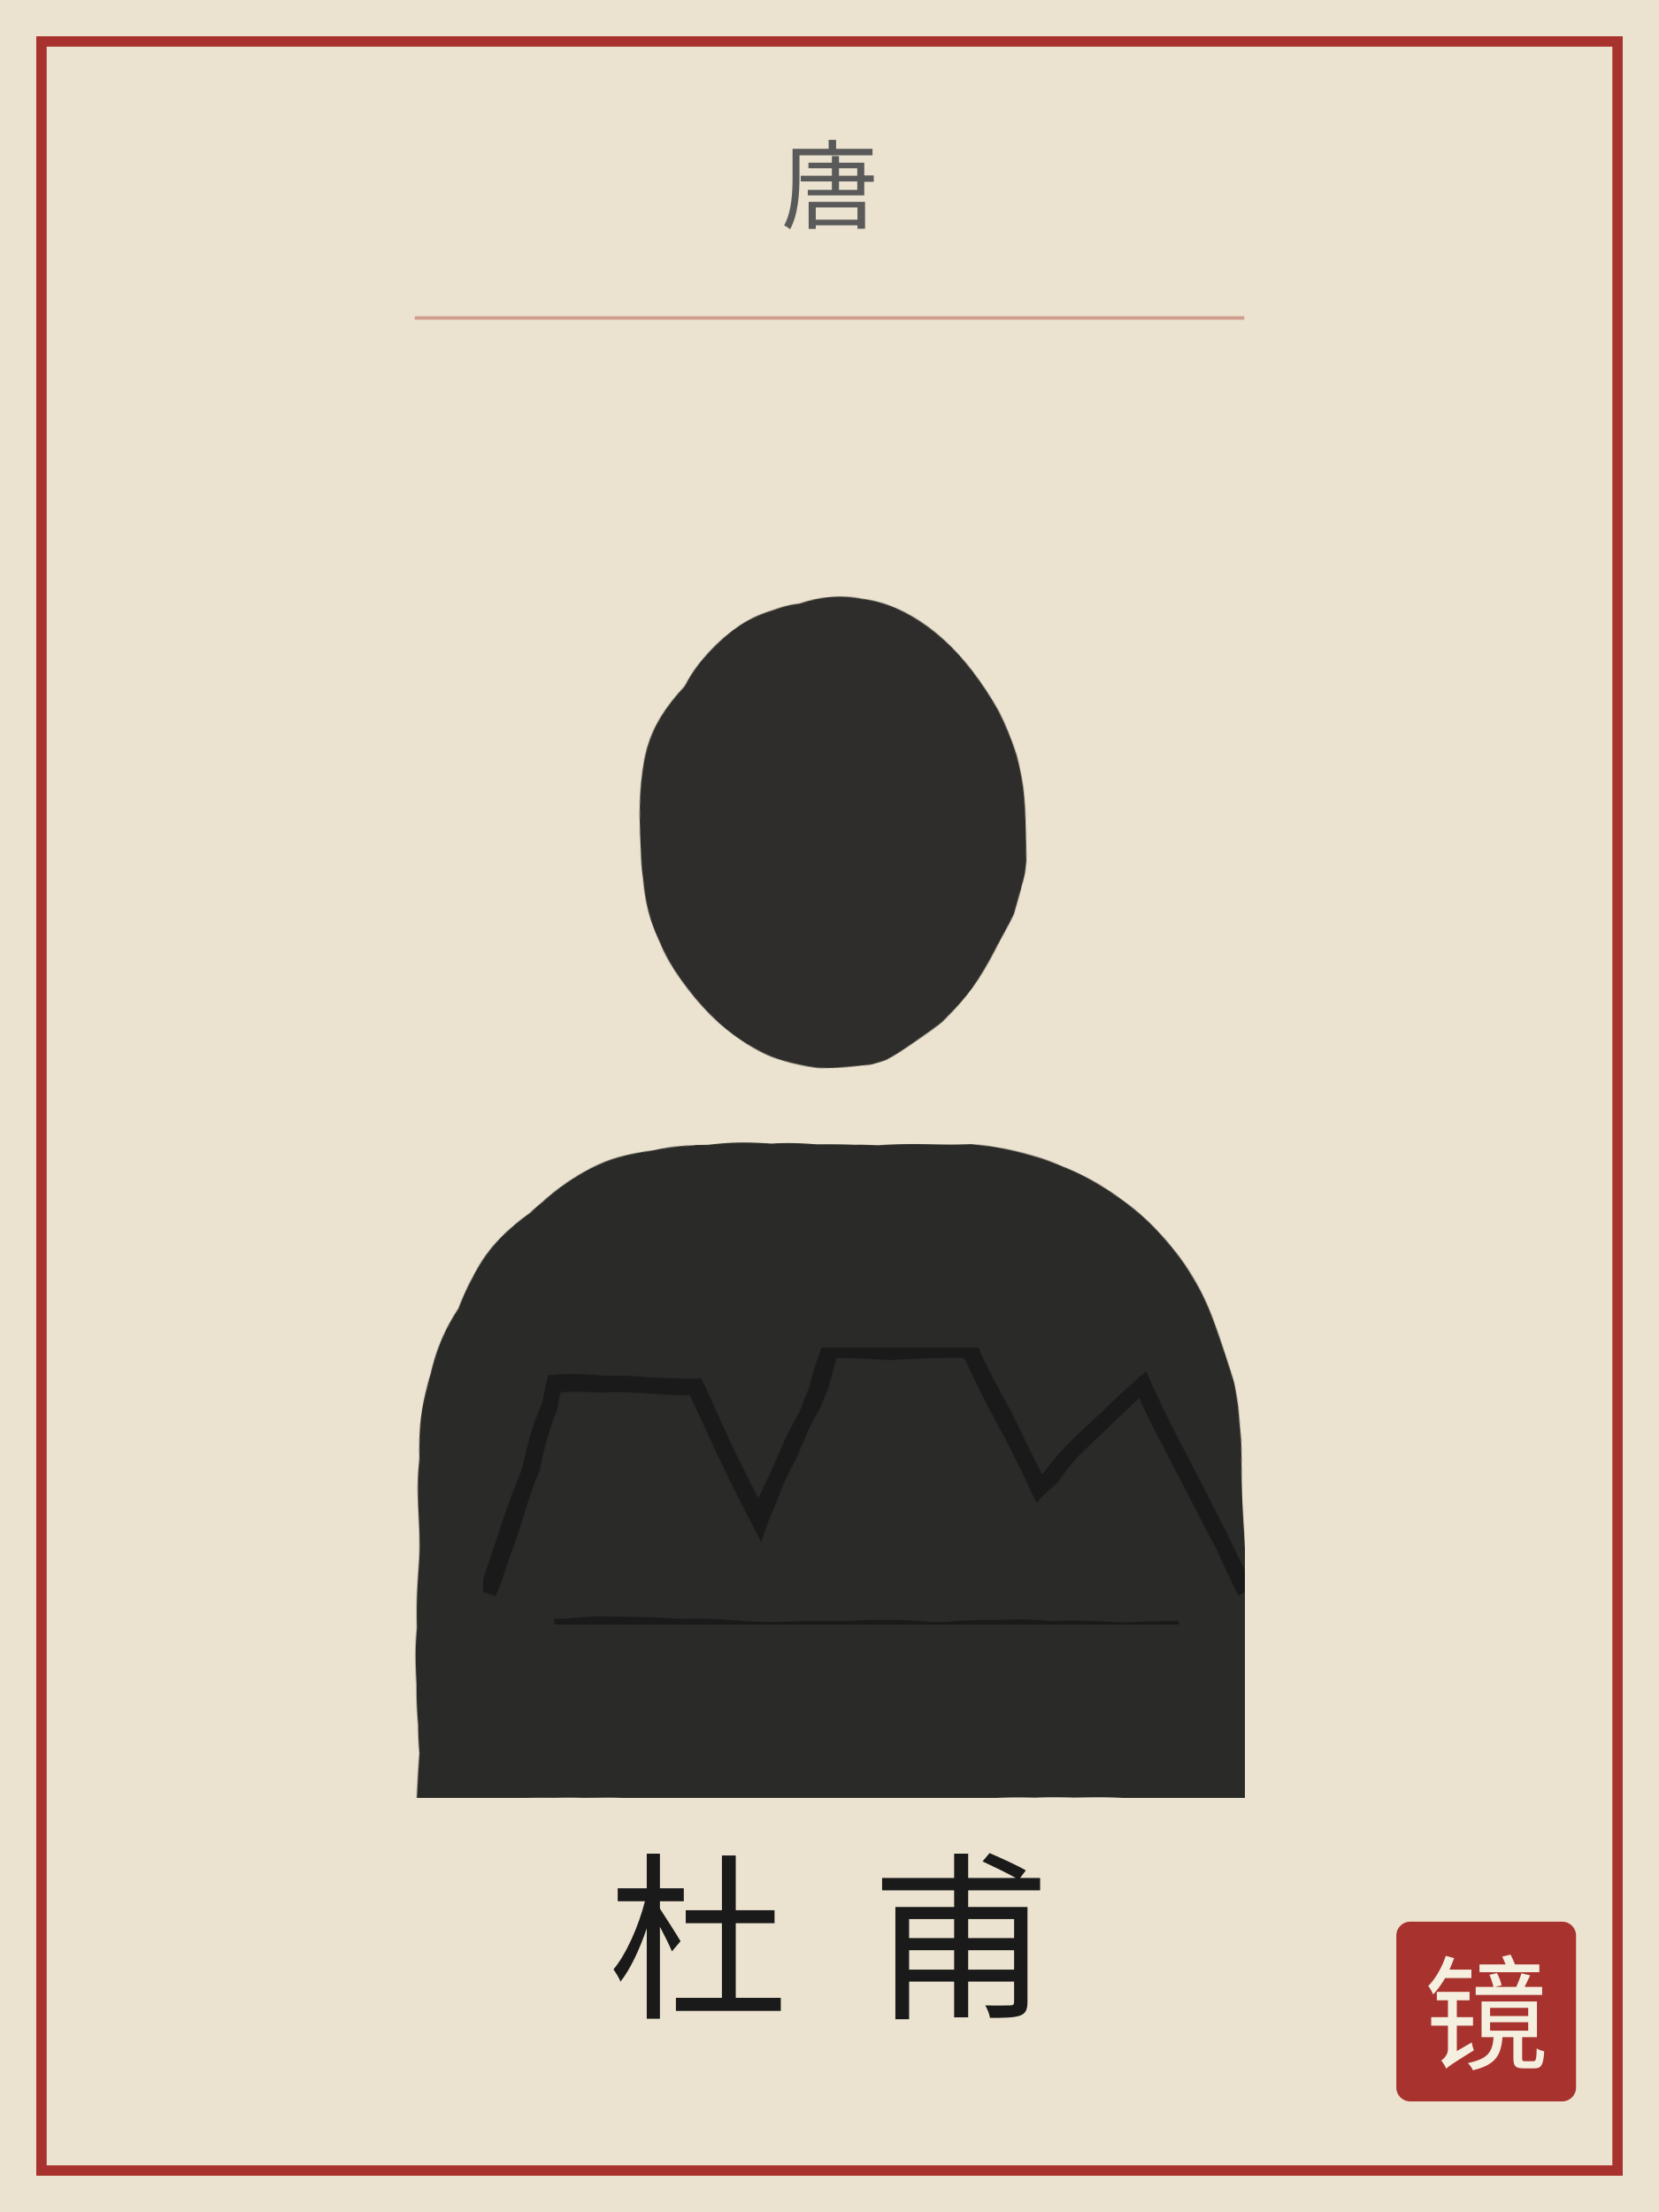
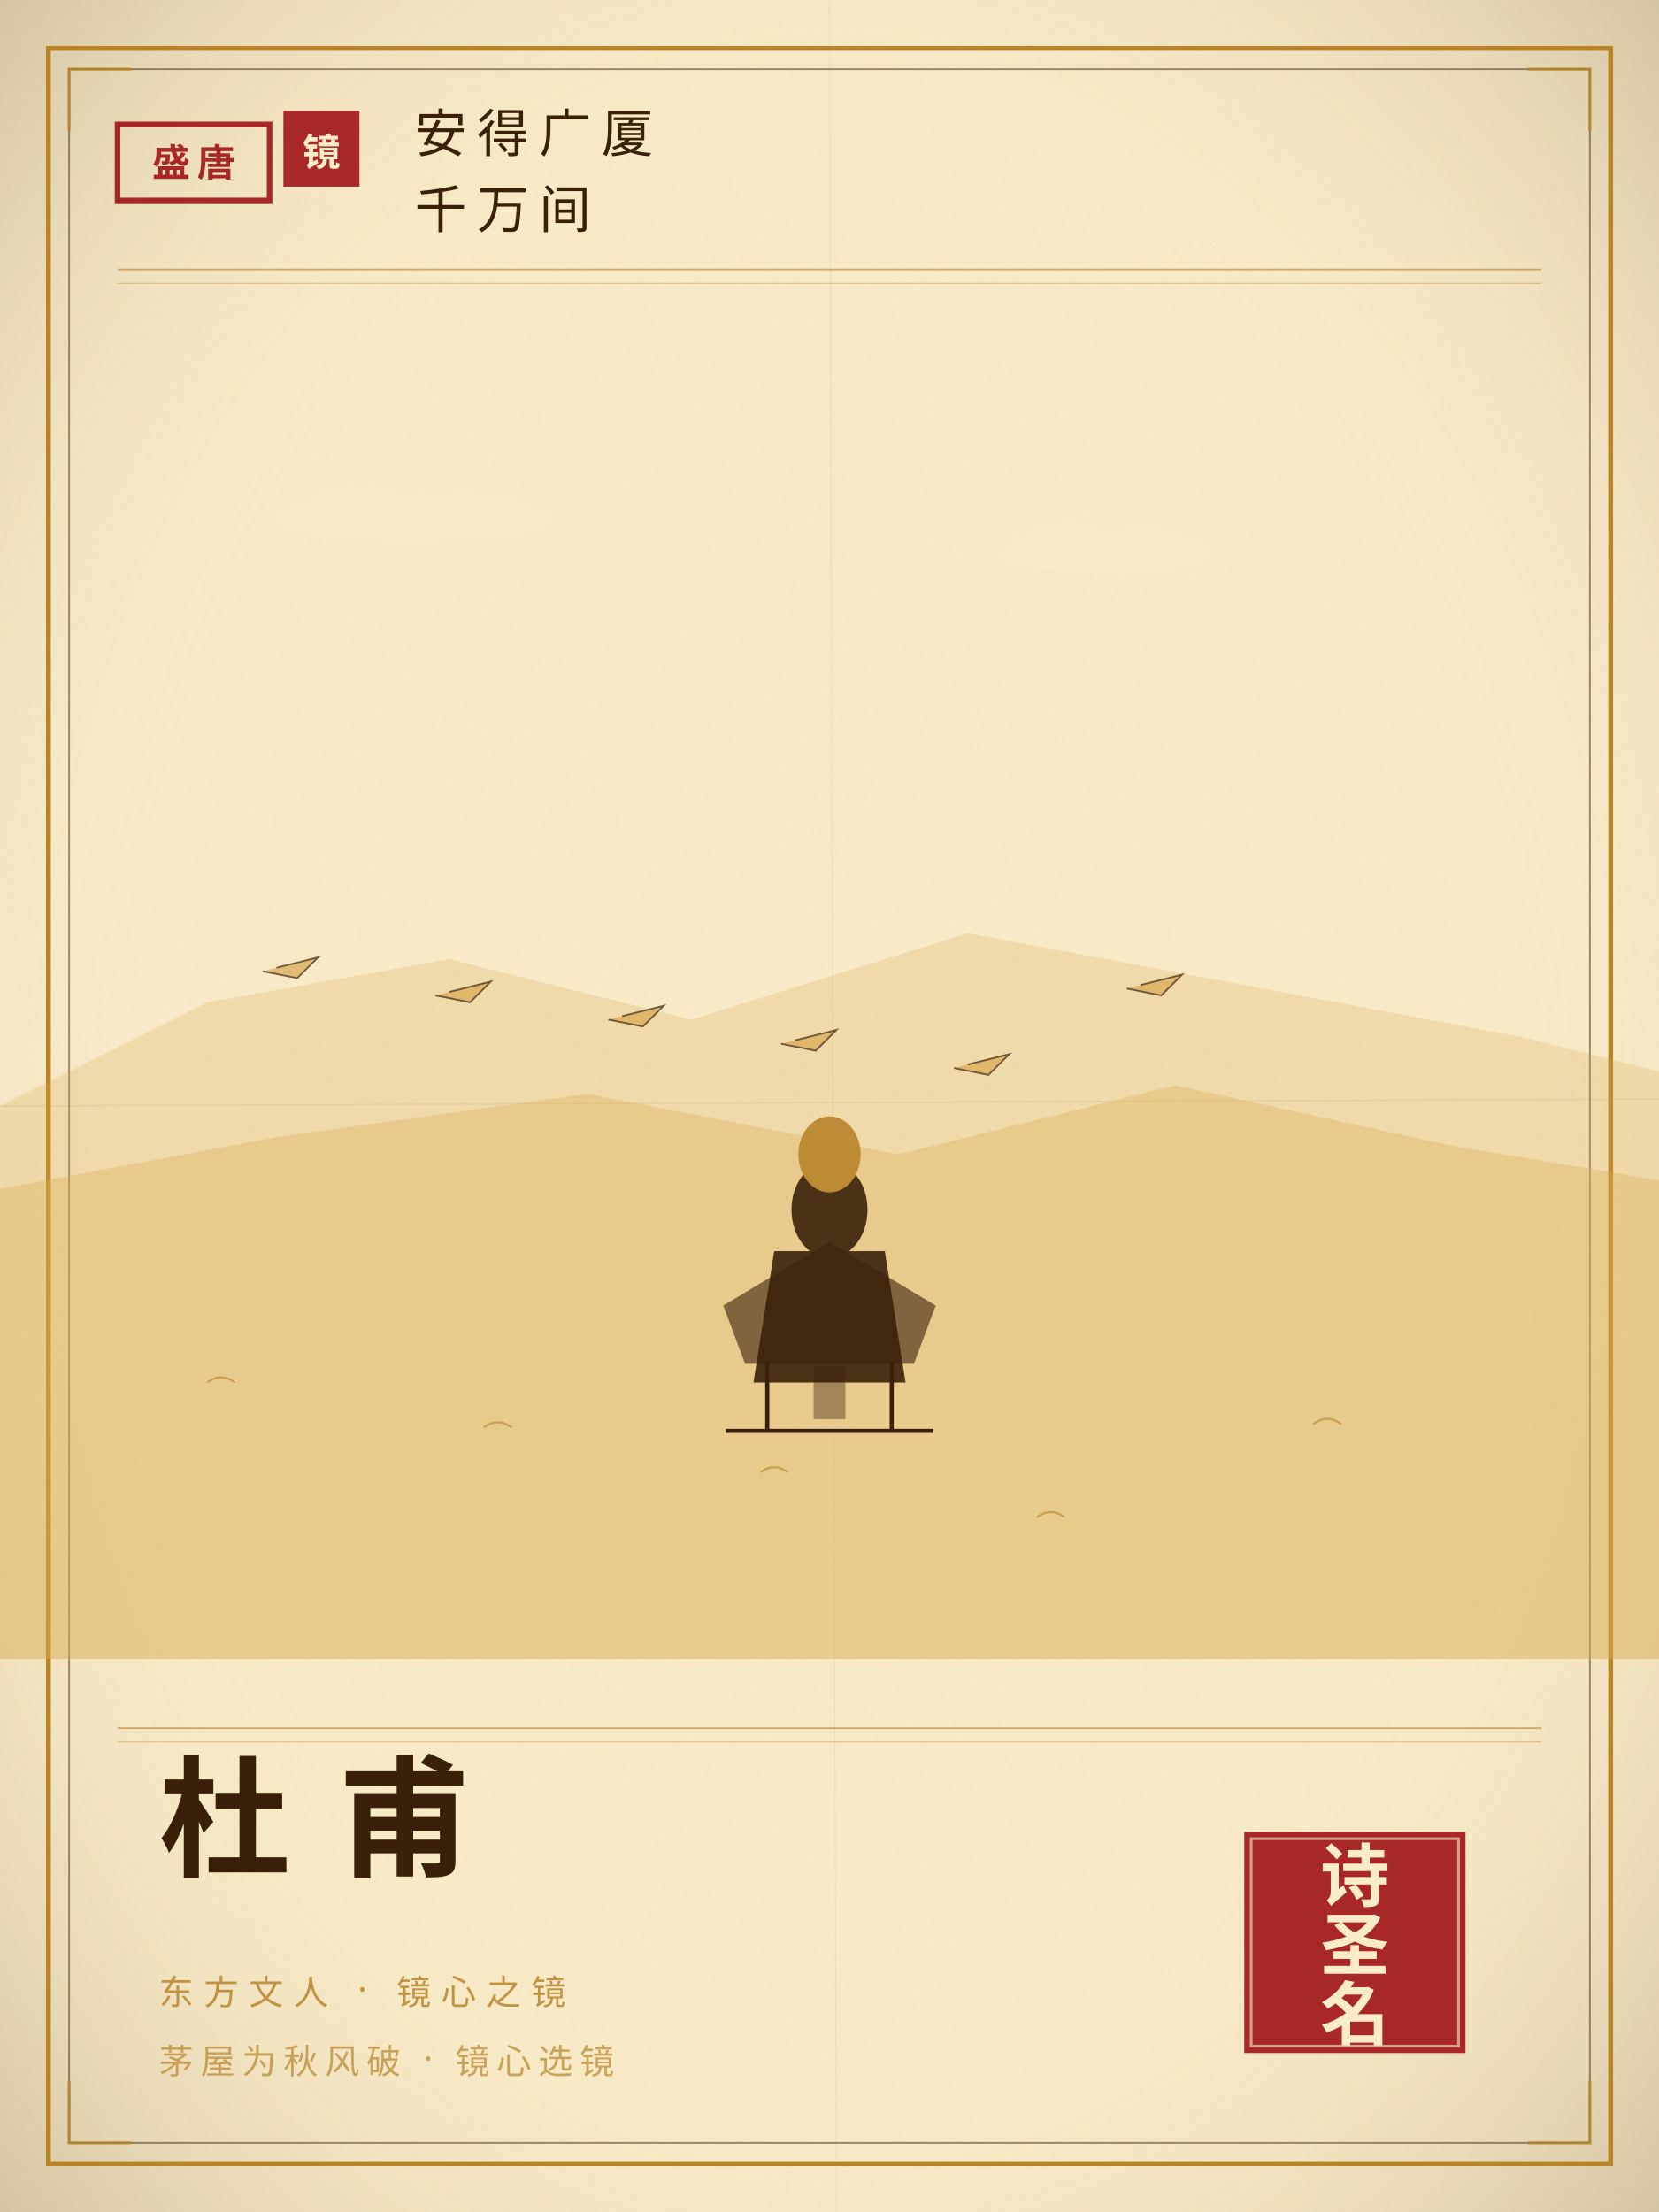
- <svg xmlns="http://www.w3.org/2000/svg" viewBox="0 0 240 320" width="240" height="320" role="img" aria-label="杜甫（唐）">
+ <svg xmlns="http://www.w3.org/2000/svg" viewBox="0 0 480 640" width="480" height="640" preserveAspectRatio="xMidYMid meet">
  <defs>
-     <filter id="rough" x="0" y="0" width="100%" height="100%">
-       <feTurbulence baseFrequency="0.04" numOctaves="2" seed="2" />
-       <feDisplacementMap in="SourceGraphic" scale="1.5" />
+     <filter id="ink-53" x="-10%" y="-10%" width="120%" height="120%">
+       <feTurbulence type="fractalNoise" baseFrequency="0.022" numOctaves="2" seed="53" result="noise" />
+       <feDisplacementMap in="SourceGraphic" in2="noise" scale="2.4" />
+     </filter>
+     <filter id="ink-strong-53" x="-10%" y="-10%" width="120%" height="120%">
+       <feTurbulence type="fractalNoise" baseFrequency="0.045" numOctaves="3" seed="60" result="noise" />
+       <feDisplacementMap in="SourceGraphic" in2="noise" scale="3.6" />
+     </filter>
+     <filter id="wash-53" x="-20%" y="-20%" width="140%" height="140%">
+       <feTurbulence type="fractalNoise" baseFrequency="0.018" numOctaves="2" seed="56" result="t" />
+       <feDisplacementMap in="SourceGraphic" in2="t" scale="6" />
+       <feGaussianBlur stdDeviation="0.6" />
+     </filter>
+     <filter id="haze-53">
+       <feGaussianBlur stdDeviation="2.4" />
+     </filter>
+     <filter id="paper-53" x="0%" y="0%" width="100%" height="100%">
+       <feTurbulence type="fractalNoise" baseFrequency="0.85" numOctaves="2" seed="64" result="grain" />
+       <feColorMatrix in="grain" type="matrix" values="0 0 0 0 0.45                 0 0 0 0 0.35                 0 0 0 0 0.20                 0 0 0 0.10 0" />
    </filter>
  </defs>
-   <style>
-     .ink { color: #1a1a1a; }
-     .cinnabar { color: #a8322e; }
-     .rice { color: #f5efe0; }
-     .faint { color: #5a5a5a; }
-     .face-bg { fill: #ebe3cf; }
-     .frame { fill: none; stroke: #a8322e; stroke-width: 1.5; }
-     text {
-       font-family: '霞鹜文楷','LXGW WenKai','STKaiti','KaiTi',serif;
-     }
-   </style>
-   <rect width="240" height="320" fill="#ebe3cf" />
-   <rect x="6" y="6" width="228" height="308" class="frame" />
-   <text x="120" y="32" text-anchor="middle" font-size="14" letter-spacing="6" class="ink" fill="#5a5a5a">唐</text>
-   <line x1="60" y1="46" x2="180" y2="46" stroke="#a8322e" stroke-width="0.5" opacity="0.4" />
-   <g class="ink" filter="url(#rough)">
-     <ellipse cx="120" cy="120" rx="28" ry="34" fill="#1a1a1a" opacity="0.9" />
-     <path d="M60 220 Q60 170 100 165 L140 165 Q180 170 180 220 L180 260 L60 260 Z" fill="#1a1a1a" opacity="0.92" />
+   <rect x="0" y="0" width="480" height="640" fill="#faecc8" />
+   <rect x="0" y="0" width="480" height="640" fill="#faecc8" filter="url(#paper-53)" opacity="0.55" />
+   <radialGradient id="vignette-53" cx="50%" cy="50%" r="70%">
+     <stop offset="60%" stop-color="#faecc8" stop-opacity="0" />
+     <stop offset="100%" stop-color="#3a2008" stop-opacity="0.18" />
+   </radialGradient>
+   <rect x="0" y="0" width="480" height="640" fill="url(#vignette-53)" />
+   <path d="M 0 320 L 480 318" stroke="#3a2008" stroke-width="0.4" opacity="0.08" />
+   <path d="M 240 0 L 242 640" stroke="#3a2008" stroke-width="0.3" opacity="0.06" />
+   <rect x="14" y="14" width="452" height="612" fill="none" stroke="#b8842a" stroke-width="1.4" />
+   <rect x="20" y="20" width="440" height="600" fill="none" stroke="#3a2008" stroke-width="0.5" opacity="0.5" />
+   <g stroke="#b8842a" stroke-width="0.9" fill="none" opacity="0.7">
+     <path d="M 20 38 L 20 20 L 38 20" />
+     <path d="M 442 20 L 460 20 L 460 38" />
+     <path d="M 460 602 L 460 620 L 442 620" />
+     <path d="M 38 620 L 20 620 L 20 602" />
  </g>
-   <g class="ink" filter="url(#rough)">
-     <path d="M70 230 L80 200 L100 200 L110 220 L120 195 L140 195 L150 215 L165 200 L175 220 L180 230" fill="none" stroke="currentColor" stroke-width="2.5" />
-     <path d="M80 235 L170 235" stroke="currentColor" stroke-width="2" />
+   <g>
+     <g transform="translate(34 36)">
+       <rect x="0" y="0" width="44" height="22" fill="none" stroke="#a82828" stroke-width="1.6" />
+       <text x="22" y="15" text-anchor="middle" font-family="STKaiti, KaiTi, serif" font-size="11" fill="#a82828" letter-spacing="2" font-weight="600">盛唐</text>
+     </g>
+     <g transform="translate(82 32)">
+       <rect x="0" y="0" width="22" height="22" fill="#a82828" />
+       <text x="11" y="16" text-anchor="middle" font-family="serif" font-size="11" fill="#faecc8" font-weight="700">镜</text>
+     </g>
+     <g transform="translate(120 44)">
+       <text font-family="STKaiti, KaiTi, serif" font-size="15" fill="#3a2008" letter-spacing="3" font-weight="500">
+         <tspan x="0" dy="0">安得广厦</tspan>
+         <tspan x="0" dy="22">千万间</tspan>
+       </text>
+     </g>
+     <line x1="34" y1="78" x2="446" y2="78" stroke="#b8842a" stroke-width="0.5" opacity="0.6" />
+     <line x1="34" y1="82" x2="446" y2="82" stroke="#b8842a" stroke-width="0.3" opacity="0.4" />
  </g>
-   <text x="120" y="290" text-anchor="middle" font-size="26" letter-spacing="12" class="ink" fill="#1a1a1a">杜甫</text>
-   <g transform="translate(202,278)">
-     <rect x="0" y="0" width="26" height="26" fill="#a8322e" rx="2" />
-     <text x="13" y="20" text-anchor="middle" font-size="18" fill="#f5efe0">镜</text>
+   <g>
+     <g filter="url(#haze-50)" opacity="0.7">
+       <path d="M 0 320 L 60 290 L 130 277.5 L 200 295 L 280 270 L 360 285 L 440 300 L 480 310 L 480 480 L 0 480 Z" fill="#d8a850" opacity="0.35" />
+       <path d="M 0 344 L 80 329 L 170 316.5 L 260 334 L 340 314 L 420 331.5 L 480 341.5 L 480 480 L 0 480 Z" fill="#d8a850" opacity="0.55" />
+     </g>
+     <g fill="#faecc8" opacity="0.85">
+       <ellipse cx="120" cy="150" rx="40" ry="6" />
+       <ellipse cx="104" cy="146" rx="14.4" ry="5" />
+       <ellipse cx="134.4" cy="147" rx="16" ry="4" />
+     </g>
+     <g fill="#faecc8" opacity="0.85">
+       <ellipse cx="320" cy="160" rx="30" ry="6" />
+       <ellipse cx="308" cy="156" rx="10.8" ry="5" />
+       <ellipse cx="330.8" cy="157" rx="12" ry="4" />
+     </g>
+     <g stroke="#3a2008" stroke-width="1.2" fill="none">
+       <path d="M 210 378 L 240 360 L 270 378 L 264 394 L 216 394 Z" fill="#3a2008" opacity="0.6" />
+       <line x1="222" y1="394" x2="222" y2="414" />
+       <line x1="258" y1="394" x2="258" y2="414" />
+       <line x1="210" y1="414" x2="270" y2="414" />
+       <rect x="236" y="396" width="8" height="14" fill="#3a2008" opacity="0.4" />
+     </g>
+     <g>
+       <path d="M 80 280 l 12 -3 l -6 6 l -10 -2" fill="#d8a850" stroke="#3a2008" stroke-width="0.5" opacity="0.7" />
+       <path d="M 130 287 l 12 -3 l -6 6 l -10 -2" fill="#d8a850" stroke="#3a2008" stroke-width="0.5" opacity="0.7" />
+       <path d="M 180 294 l 12 -3 l -6 6 l -10 -2" fill="#d8a850" stroke="#3a2008" stroke-width="0.5" opacity="0.7" />
+       <path d="M 230 301 l 12 -3 l -6 6 l -10 -2" fill="#d8a850" stroke="#3a2008" stroke-width="0.5" opacity="0.7" />
+       <path d="M 280 308 l 12 -3 l -6 6 l -10 -2" fill="#d8a850" stroke="#3a2008" stroke-width="0.5" opacity="0.7" />
+       <path d="M 330 285 l 12 -3 l -6 6 l -10 -2" fill="#d8a850" stroke="#3a2008" stroke-width="0.5" opacity="0.7" />
+     </g>
+     <g transform="translate(240 350)" fill="#3a2008" opacity="0.9">
+       <ellipse cx="0" cy="0" rx="11" ry="14" />
+       <path d="M -16 12 L -22 50 L 22 50 L 16 12 Z" />
+       <ellipse cx="0" cy="-16" rx="9" ry="11" fill="#b8842a" />
+     </g>
+     <g opacity="0.6">
+       <path d="M 60 400 q 4 -3 8 0" stroke="#b8842a" stroke-width="0.6" fill="none" />
+       <path d="M 140 413 q 4 -3 8 0" stroke="#b8842a" stroke-width="0.6" fill="none" />
+       <path d="M 220 426 q 4 -3 8 0" stroke="#b8842a" stroke-width="0.6" fill="none" />
+       <path d="M 300 439 q 4 -3 8 0" stroke="#b8842a" stroke-width="0.6" fill="none" />
+       <path d="M 380 412 q 4 -3 8 0" stroke="#b8842a" stroke-width="0.6" fill="none" />
+     </g>
+   </g>
+   <g>
+     <line x1="34" y1="500" x2="446" y2="500" stroke="#b8842a" stroke-width="0.5" opacity="0.6" />
+     <line x1="34" y1="504" x2="446" y2="504" stroke="#b8842a" stroke-width="0.3" opacity="0.4" />
+     <g transform="translate(46 540)">
+       <text font-family="STKaiti, KaiTi, serif" font-size="38" fill="#3a2008" letter-spacing="14" font-weight="700">杜甫</text>
+       <text x="0" y="40" font-family="STKaiti, KaiTi, serif" font-size="10" fill="#b8842a" letter-spacing="3" opacity="0.85">东方文人 · 镜心之镜</text>
+     </g>
+     <g transform="translate(360 530)">
+       <rect x="0" y="0" width="64" height="64" fill="#a82828" filter="url(#ink-27)" />
+       <rect x="2" y="2" width="60" height="60" fill="none" stroke="#faecc8" stroke-width="0.8" opacity="0.6" />
+       <text x="32" y="20" text-anchor="middle" font-family="serif" font-size="20" fill="#faecc8" font-weight="900">诗</text>
+       <text x="32" y="40" text-anchor="middle" font-family="serif" font-size="20" fill="#faecc8" font-weight="900">圣</text>
+       <text x="32" y="60" text-anchor="middle" font-family="serif" font-size="20" fill="#faecc8" font-weight="900">名</text>
+     </g>
+   </g>
+   <g transform="translate(46 600)">
+     <text font-family="STKaiti, KaiTi, serif" font-size="10" fill="#b8842a" letter-spacing="2" opacity="0.7">茅屋为秋风破 · 镜心选镜</text>
  </g>
</svg>
